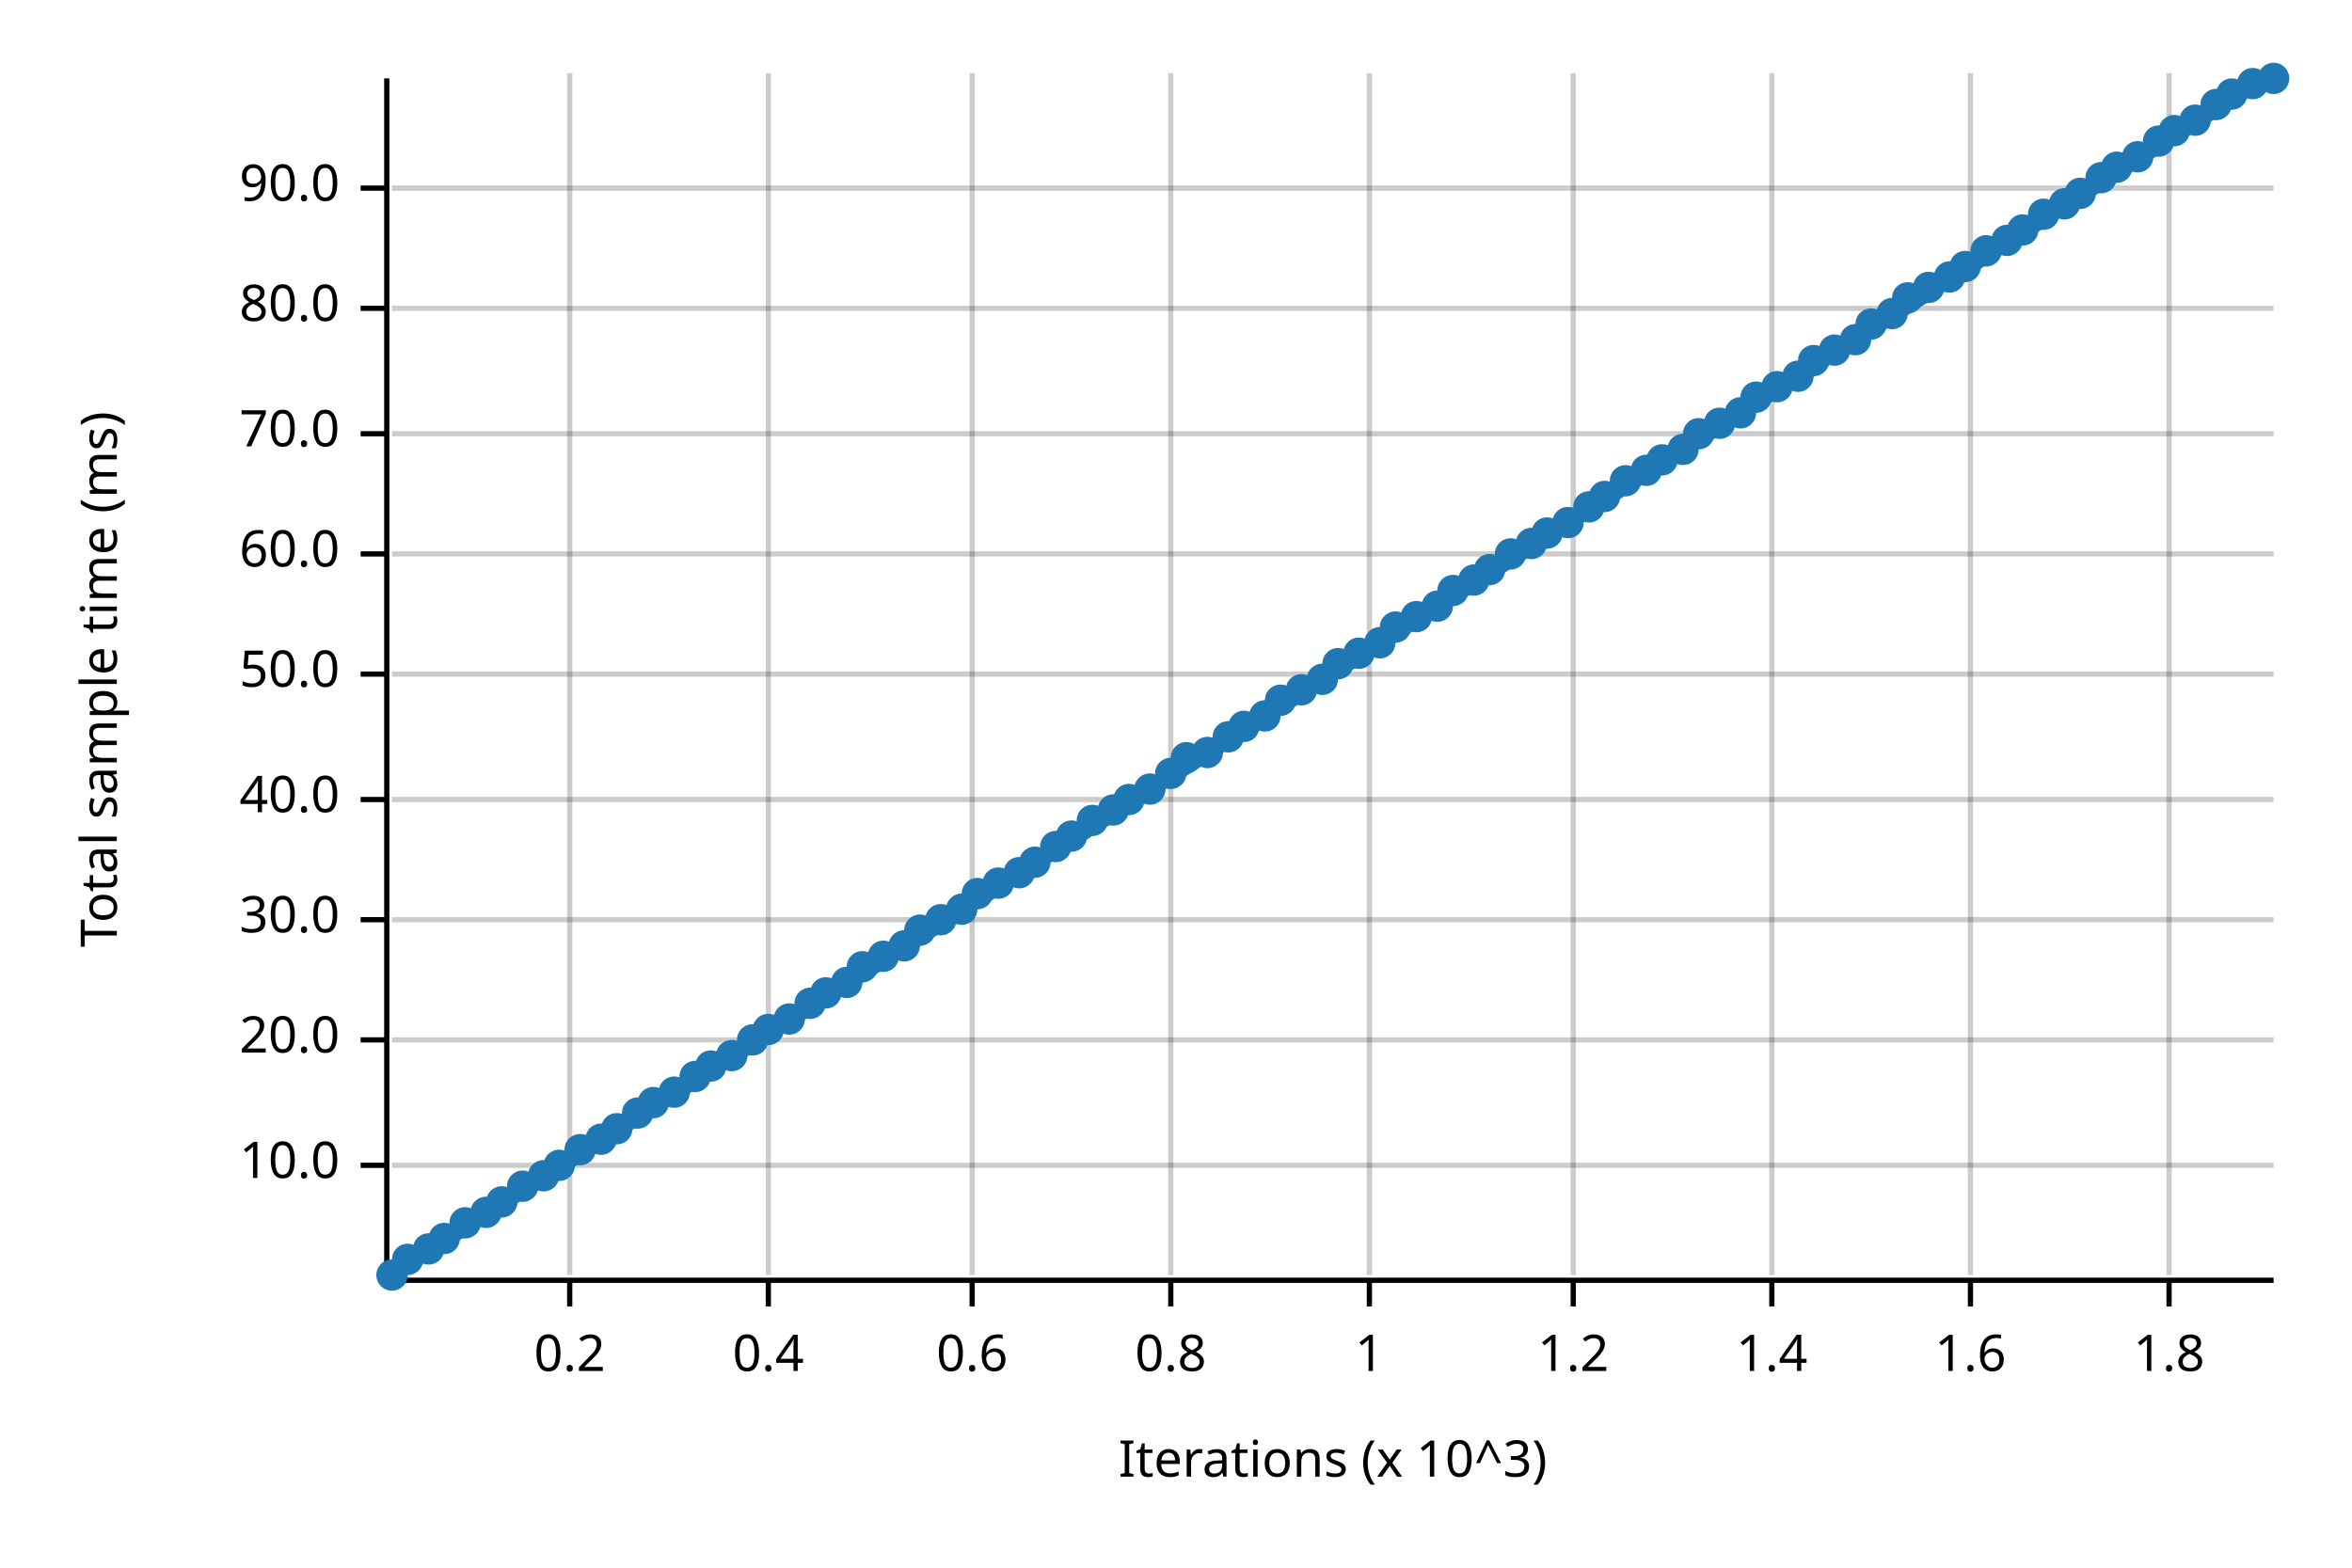
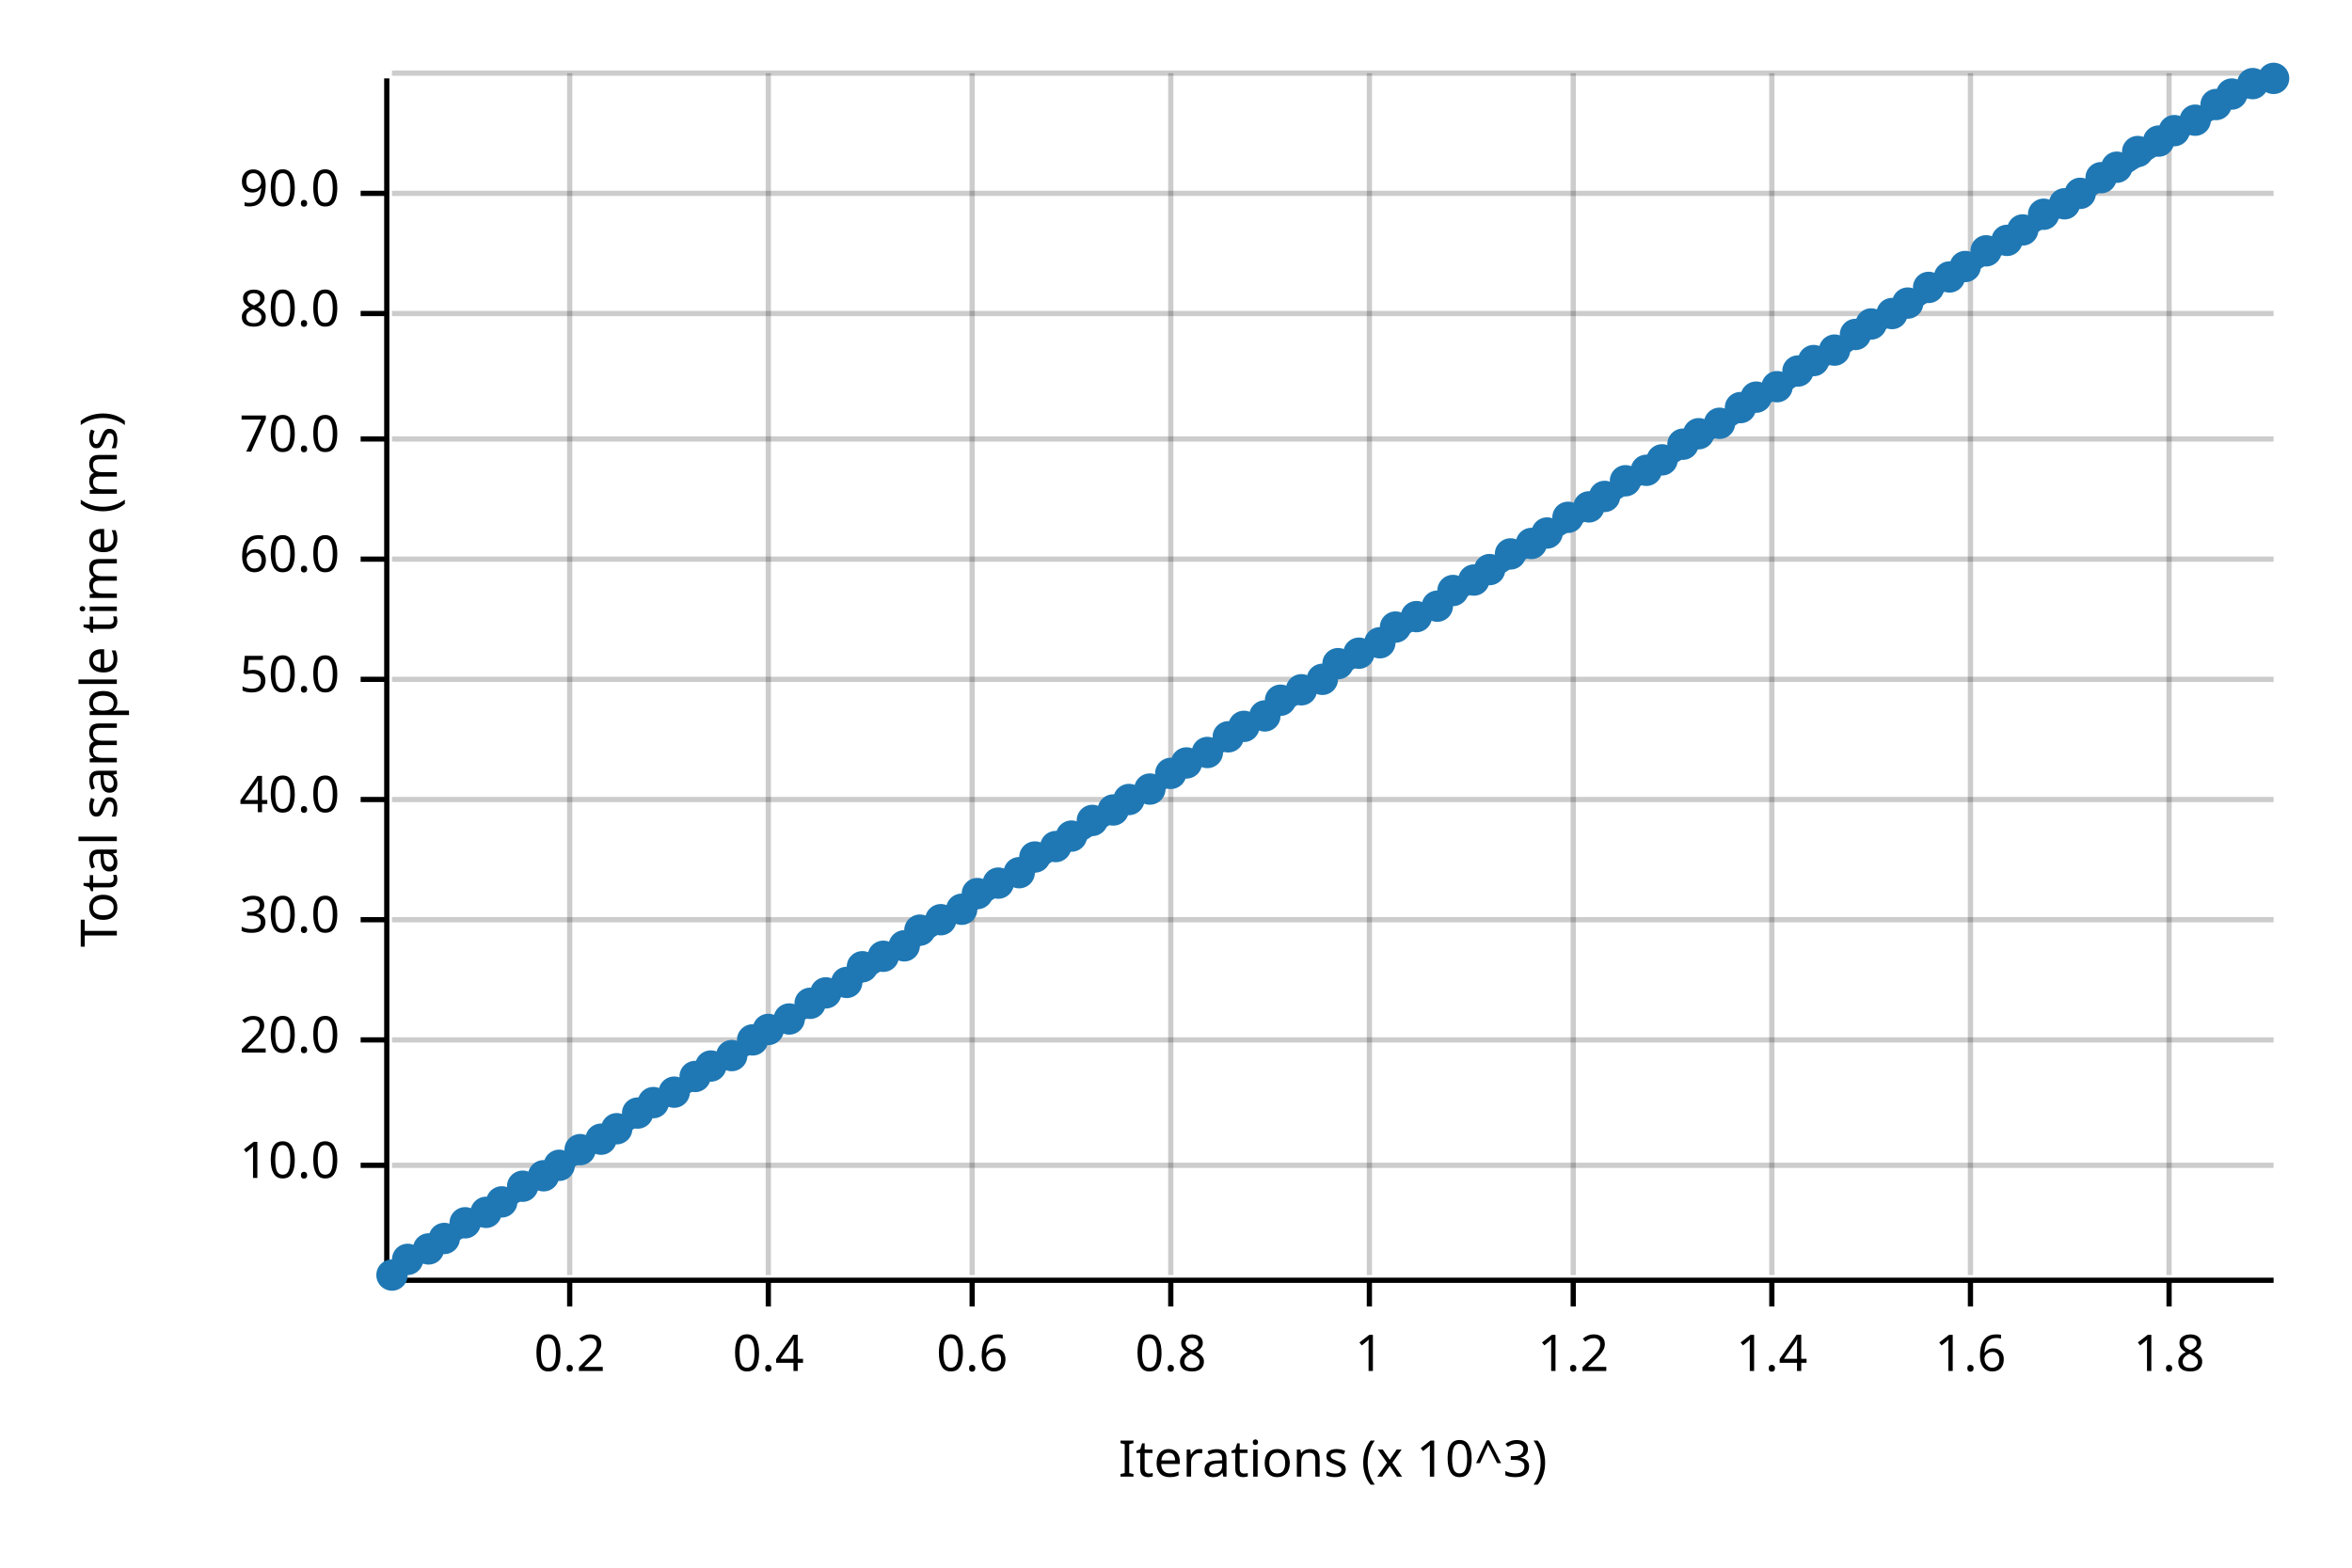
<svg xmlns="http://www.w3.org/2000/svg" width="450" height="300" viewBox="0 0 450 300">
  <text x="15" y="130" dy="0.76em" text-anchor="middle" font-family="sans-serif" font-size="9.677" opacity="1" fill="#000000" transform="rotate(270, 15, 130)">
Total sample time (ms)
</text>
  <text x="255" y="285" dy="-0.5ex" text-anchor="middle" font-family="sans-serif" font-size="9.677" opacity="1" fill="#000000">
Iterations (x 10^3)
</text>
  <line opacity="0.2" stroke="#000000" stroke-width="1" x1="109" y1="244" x2="109" y2="14" />
  <line opacity="0.2" stroke="#000000" stroke-width="1" x1="147" y1="244" x2="147" y2="14" />
  <line opacity="0.2" stroke="#000000" stroke-width="1" x1="186" y1="244" x2="186" y2="14" />
  <line opacity="0.2" stroke="#000000" stroke-width="1" x1="224" y1="244" x2="224" y2="14" />
  <line opacity="0.2" stroke="#000000" stroke-width="1" x1="262" y1="244" x2="262" y2="14" />
  <line opacity="0.2" stroke="#000000" stroke-width="1" x1="301" y1="244" x2="301" y2="14" />
  <line opacity="0.2" stroke="#000000" stroke-width="1" x1="339" y1="244" x2="339" y2="14" />
  <line opacity="0.2" stroke="#000000" stroke-width="1" x1="377" y1="244" x2="377" y2="14" />
  <line opacity="0.2" stroke="#000000" stroke-width="1" x1="415" y1="244" x2="415" y2="14" />
  <line opacity="0.2" stroke="#000000" stroke-width="1" x1="75" y1="223" x2="435" y2="223" />
  <line opacity="0.2" stroke="#000000" stroke-width="1" x1="75" y1="199" x2="435" y2="199" />
  <line opacity="0.2" stroke="#000000" stroke-width="1" x1="75" y1="176" x2="435" y2="176" />
  <line opacity="0.2" stroke="#000000" stroke-width="1" x1="75" y1="153" x2="435" y2="153" />
-   <line opacity="0.2" stroke="#000000" stroke-width="1" x1="75" y1="129" x2="435" y2="129" />
-   <line opacity="0.2" stroke="#000000" stroke-width="1" x1="75" y1="106" x2="435" y2="106" />
-   <line opacity="0.2" stroke="#000000" stroke-width="1" x1="75" y1="83" x2="435" y2="83" />
-   <line opacity="0.2" stroke="#000000" stroke-width="1" x1="75" y1="59" x2="435" y2="59" />
-   <line opacity="0.2" stroke="#000000" stroke-width="1" x1="75" y1="36" x2="435" y2="36" />
+   <line opacity="0.2" stroke="#000000" stroke-width="1" x1="75" y1="130" x2="435" y2="130" />
+   <line opacity="0.2" stroke="#000000" stroke-width="1" x1="75" y1="107" x2="435" y2="107" />
+   <line opacity="0.2" stroke="#000000" stroke-width="1" x1="75" y1="84" x2="435" y2="84" />
+   <line opacity="0.2" stroke="#000000" stroke-width="1" x1="75" y1="60" x2="435" y2="60" />
+   <line opacity="0.2" stroke="#000000" stroke-width="1" x1="75" y1="37" x2="435" y2="37" />
+   <line opacity="0.2" stroke="#000000" stroke-width="1" x1="75" y1="14" x2="435" y2="14" />
  <polyline fill="none" opacity="1" stroke="#000000" stroke-width="1" points="74,15 74,245 " />
  <text x="65" y="223" dy="0.5ex" text-anchor="end" font-family="sans-serif" font-size="9.677" opacity="1" fill="#000000">
10.0
</text>
  <polyline fill="none" opacity="1" stroke="#000000" stroke-width="1" points="69,223 74,223 " />
  <text x="65" y="199" dy="0.5ex" text-anchor="end" font-family="sans-serif" font-size="9.677" opacity="1" fill="#000000">
20.0
</text>
  <polyline fill="none" opacity="1" stroke="#000000" stroke-width="1" points="69,199 74,199 " />
  <text x="65" y="176" dy="0.5ex" text-anchor="end" font-family="sans-serif" font-size="9.677" opacity="1" fill="#000000">
30.0
</text>
  <polyline fill="none" opacity="1" stroke="#000000" stroke-width="1" points="69,176 74,176 " />
  <text x="65" y="153" dy="0.5ex" text-anchor="end" font-family="sans-serif" font-size="9.677" opacity="1" fill="#000000">
40.0
</text>
  <polyline fill="none" opacity="1" stroke="#000000" stroke-width="1" points="69,153 74,153 " />
-   <text x="65" y="129" dy="0.5ex" text-anchor="end" font-family="sans-serif" font-size="9.677" opacity="1" fill="#000000">
+   <text x="65" y="130" dy="0.5ex" text-anchor="end" font-family="sans-serif" font-size="9.677" opacity="1" fill="#000000">
50.0
</text>
-   <polyline fill="none" opacity="1" stroke="#000000" stroke-width="1" points="69,129 74,129 " />
-   <text x="65" y="106" dy="0.5ex" text-anchor="end" font-family="sans-serif" font-size="9.677" opacity="1" fill="#000000">
+   <polyline fill="none" opacity="1" stroke="#000000" stroke-width="1" points="69,130 74,130 " />
+   <text x="65" y="107" dy="0.5ex" text-anchor="end" font-family="sans-serif" font-size="9.677" opacity="1" fill="#000000">
60.0
</text>
-   <polyline fill="none" opacity="1" stroke="#000000" stroke-width="1" points="69,106 74,106 " />
-   <text x="65" y="83" dy="0.5ex" text-anchor="end" font-family="sans-serif" font-size="9.677" opacity="1" fill="#000000">
+   <polyline fill="none" opacity="1" stroke="#000000" stroke-width="1" points="69,107 74,107 " />
+   <text x="65" y="84" dy="0.5ex" text-anchor="end" font-family="sans-serif" font-size="9.677" opacity="1" fill="#000000">
70.0
</text>
-   <polyline fill="none" opacity="1" stroke="#000000" stroke-width="1" points="69,83 74,83 " />
-   <text x="65" y="59" dy="0.5ex" text-anchor="end" font-family="sans-serif" font-size="9.677" opacity="1" fill="#000000">
+   <polyline fill="none" opacity="1" stroke="#000000" stroke-width="1" points="69,84 74,84 " />
+   <text x="65" y="60" dy="0.5ex" text-anchor="end" font-family="sans-serif" font-size="9.677" opacity="1" fill="#000000">
80.0
</text>
-   <polyline fill="none" opacity="1" stroke="#000000" stroke-width="1" points="69,59 74,59 " />
-   <text x="65" y="36" dy="0.5ex" text-anchor="end" font-family="sans-serif" font-size="9.677" opacity="1" fill="#000000">
+   <polyline fill="none" opacity="1" stroke="#000000" stroke-width="1" points="69,60 74,60 " />
+   <text x="65" y="37" dy="0.5ex" text-anchor="end" font-family="sans-serif" font-size="9.677" opacity="1" fill="#000000">
90.0
</text>
-   <polyline fill="none" opacity="1" stroke="#000000" stroke-width="1" points="69,36 74,36 " />
+   <polyline fill="none" opacity="1" stroke="#000000" stroke-width="1" points="69,37 74,37 " />
  <polyline fill="none" opacity="1" stroke="#000000" stroke-width="1" points="75,245 435,245 " />
  <text x="109" y="255" dy="0.76em" text-anchor="middle" font-family="sans-serif" font-size="9.677" opacity="1" fill="#000000">
0.2
</text>
  <polyline fill="none" opacity="1" stroke="#000000" stroke-width="1" points="109,245 109,250 " />
  <text x="147" y="255" dy="0.76em" text-anchor="middle" font-family="sans-serif" font-size="9.677" opacity="1" fill="#000000">
0.4
</text>
  <polyline fill="none" opacity="1" stroke="#000000" stroke-width="1" points="147,245 147,250 " />
  <text x="186" y="255" dy="0.76em" text-anchor="middle" font-family="sans-serif" font-size="9.677" opacity="1" fill="#000000">
0.6
</text>
  <polyline fill="none" opacity="1" stroke="#000000" stroke-width="1" points="186,245 186,250 " />
  <text x="224" y="255" dy="0.76em" text-anchor="middle" font-family="sans-serif" font-size="9.677" opacity="1" fill="#000000">
0.8
</text>
  <polyline fill="none" opacity="1" stroke="#000000" stroke-width="1" points="224,245 224,250 " />
  <text x="262" y="255" dy="0.76em" text-anchor="middle" font-family="sans-serif" font-size="9.677" opacity="1" fill="#000000">
1
</text>
  <polyline fill="none" opacity="1" stroke="#000000" stroke-width="1" points="262,245 262,250 " />
  <text x="301" y="255" dy="0.76em" text-anchor="middle" font-family="sans-serif" font-size="9.677" opacity="1" fill="#000000">
1.2
</text>
  <polyline fill="none" opacity="1" stroke="#000000" stroke-width="1" points="301,245 301,250 " />
  <text x="339" y="255" dy="0.76em" text-anchor="middle" font-family="sans-serif" font-size="9.677" opacity="1" fill="#000000">
1.4
</text>
  <polyline fill="none" opacity="1" stroke="#000000" stroke-width="1" points="339,245 339,250 " />
  <text x="377" y="255" dy="0.76em" text-anchor="middle" font-family="sans-serif" font-size="9.677" opacity="1" fill="#000000">
1.6
</text>
  <polyline fill="none" opacity="1" stroke="#000000" stroke-width="1" points="377,245 377,250 " />
  <text x="415" y="255" dy="0.76em" text-anchor="middle" font-family="sans-serif" font-size="9.677" opacity="1" fill="#000000">
1.8
</text>
  <polyline fill="none" opacity="1" stroke="#000000" stroke-width="1" points="415,245 415,250 " />
  <circle cx="75" cy="244" r="3" opacity="1" fill="#1F78B4" stroke="none" stroke-width="1" />
  <circle cx="78" cy="241" r="3" opacity="1" fill="#1F78B4" stroke="none" stroke-width="1" />
  <circle cx="82" cy="239" r="3" opacity="1" fill="#1F78B4" stroke="none" stroke-width="1" />
  <circle cx="85" cy="237" r="3" opacity="1" fill="#1F78B4" stroke="none" stroke-width="1" />
  <circle cx="89" cy="234" r="3" opacity="1" fill="#1F78B4" stroke="none" stroke-width="1" />
  <circle cx="93" cy="232" r="3" opacity="1" fill="#1F78B4" stroke="none" stroke-width="1" />
  <circle cx="96" cy="230" r="3" opacity="1" fill="#1F78B4" stroke="none" stroke-width="1" />
  <circle cx="100" cy="227" r="3" opacity="1" fill="#1F78B4" stroke="none" stroke-width="1" />
  <circle cx="104" cy="225" r="3" opacity="1" fill="#1F78B4" stroke="none" stroke-width="1" />
  <circle cx="107" cy="223" r="3" opacity="1" fill="#1F78B4" stroke="none" stroke-width="1" />
  <circle cx="111" cy="220" r="3" opacity="1" fill="#1F78B4" stroke="none" stroke-width="1" />
  <circle cx="115" cy="218" r="3" opacity="1" fill="#1F78B4" stroke="none" stroke-width="1" />
  <circle cx="118" cy="216" r="3" opacity="1" fill="#1F78B4" stroke="none" stroke-width="1" />
  <circle cx="122" cy="213" r="3" opacity="1" fill="#1F78B4" stroke="none" stroke-width="1" />
  <circle cx="125" cy="211" r="3" opacity="1" fill="#1F78B4" stroke="none" stroke-width="1" />
  <circle cx="129" cy="209" r="3" opacity="1" fill="#1F78B4" stroke="none" stroke-width="1" />
  <circle cx="133" cy="206" r="3" opacity="1" fill="#1F78B4" stroke="none" stroke-width="1" />
  <circle cx="136" cy="204" r="3" opacity="1" fill="#1F78B4" stroke="none" stroke-width="1" />
  <circle cx="140" cy="202" r="3" opacity="1" fill="#1F78B4" stroke="none" stroke-width="1" />
  <circle cx="144" cy="199" r="3" opacity="1" fill="#1F78B4" stroke="none" stroke-width="1" />
  <circle cx="147" cy="197" r="3" opacity="1" fill="#1F78B4" stroke="none" stroke-width="1" />
  <circle cx="151" cy="195" r="3" opacity="1" fill="#1F78B4" stroke="none" stroke-width="1" />
  <circle cx="155" cy="192" r="3" opacity="1" fill="#1F78B4" stroke="none" stroke-width="1" />
  <circle cx="158" cy="190" r="3" opacity="1" fill="#1F78B4" stroke="none" stroke-width="1" />
  <circle cx="162" cy="188" r="3" opacity="1" fill="#1F78B4" stroke="none" stroke-width="1" />
  <circle cx="165" cy="185" r="3" opacity="1" fill="#1F78B4" stroke="none" stroke-width="1" />
  <circle cx="169" cy="183" r="3" opacity="1" fill="#1F78B4" stroke="none" stroke-width="1" />
  <circle cx="173" cy="181" r="3" opacity="1" fill="#1F78B4" stroke="none" stroke-width="1" />
  <circle cx="176" cy="178" r="3" opacity="1" fill="#1F78B4" stroke="none" stroke-width="1" />
  <circle cx="180" cy="176" r="3" opacity="1" fill="#1F78B4" stroke="none" stroke-width="1" />
  <circle cx="184" cy="174" r="3" opacity="1" fill="#1F78B4" stroke="none" stroke-width="1" />
  <circle cx="187" cy="171" r="3" opacity="1" fill="#1F78B4" stroke="none" stroke-width="1" />
  <circle cx="191" cy="169" r="3" opacity="1" fill="#1F78B4" stroke="none" stroke-width="1" />
  <circle cx="195" cy="167" r="3" opacity="1" fill="#1F78B4" stroke="none" stroke-width="1" />
-   <circle cx="198" cy="165" r="3" opacity="1" fill="#1F78B4" stroke="none" stroke-width="1" />
+   <circle cx="198" cy="164" r="3" opacity="1" fill="#1F78B4" stroke="none" stroke-width="1" />
  <circle cx="202" cy="162" r="3" opacity="1" fill="#1F78B4" stroke="none" stroke-width="1" />
  <circle cx="205" cy="160" r="3" opacity="1" fill="#1F78B4" stroke="none" stroke-width="1" />
  <circle cx="209" cy="157" r="3" opacity="1" fill="#1F78B4" stroke="none" stroke-width="1" />
  <circle cx="213" cy="155" r="3" opacity="1" fill="#1F78B4" stroke="none" stroke-width="1" />
  <circle cx="216" cy="153" r="3" opacity="1" fill="#1F78B4" stroke="none" stroke-width="1" />
  <circle cx="220" cy="151" r="3" opacity="1" fill="#1F78B4" stroke="none" stroke-width="1" />
  <circle cx="224" cy="148" r="3" opacity="1" fill="#1F78B4" stroke="none" stroke-width="1" />
-   <circle cx="227" cy="145" r="3" opacity="1" fill="#1F78B4" stroke="none" stroke-width="1" />
+   <circle cx="227" cy="146" r="3" opacity="1" fill="#1F78B4" stroke="none" stroke-width="1" />
  <circle cx="231" cy="144" r="3" opacity="1" fill="#1F78B4" stroke="none" stroke-width="1" />
  <circle cx="235" cy="141" r="3" opacity="1" fill="#1F78B4" stroke="none" stroke-width="1" />
  <circle cx="238" cy="139" r="3" opacity="1" fill="#1F78B4" stroke="none" stroke-width="1" />
  <circle cx="242" cy="137" r="3" opacity="1" fill="#1F78B4" stroke="none" stroke-width="1" />
  <circle cx="245" cy="134" r="3" opacity="1" fill="#1F78B4" stroke="none" stroke-width="1" />
  <circle cx="249" cy="132" r="3" opacity="1" fill="#1F78B4" stroke="none" stroke-width="1" />
  <circle cx="253" cy="130" r="3" opacity="1" fill="#1F78B4" stroke="none" stroke-width="1" />
  <circle cx="256" cy="127" r="3" opacity="1" fill="#1F78B4" stroke="none" stroke-width="1" />
  <circle cx="260" cy="125" r="3" opacity="1" fill="#1F78B4" stroke="none" stroke-width="1" />
  <circle cx="264" cy="123" r="3" opacity="1" fill="#1F78B4" stroke="none" stroke-width="1" />
  <circle cx="267" cy="120" r="3" opacity="1" fill="#1F78B4" stroke="none" stroke-width="1" />
  <circle cx="271" cy="118" r="3" opacity="1" fill="#1F78B4" stroke="none" stroke-width="1" />
  <circle cx="275" cy="116" r="3" opacity="1" fill="#1F78B4" stroke="none" stroke-width="1" />
  <circle cx="278" cy="113" r="3" opacity="1" fill="#1F78B4" stroke="none" stroke-width="1" />
  <circle cx="282" cy="111" r="3" opacity="1" fill="#1F78B4" stroke="none" stroke-width="1" />
  <circle cx="285" cy="109" r="3" opacity="1" fill="#1F78B4" stroke="none" stroke-width="1" />
  <circle cx="289" cy="106" r="3" opacity="1" fill="#1F78B4" stroke="none" stroke-width="1" />
  <circle cx="293" cy="104" r="3" opacity="1" fill="#1F78B4" stroke="none" stroke-width="1" />
  <circle cx="296" cy="102" r="3" opacity="1" fill="#1F78B4" stroke="none" stroke-width="1" />
-   <circle cx="300" cy="100" r="3" opacity="1" fill="#1F78B4" stroke="none" stroke-width="1" />
+   <circle cx="300" cy="99" r="3" opacity="1" fill="#1F78B4" stroke="none" stroke-width="1" />
  <circle cx="304" cy="97" r="3" opacity="1" fill="#1F78B4" stroke="none" stroke-width="1" />
  <circle cx="307" cy="95" r="3" opacity="1" fill="#1F78B4" stroke="none" stroke-width="1" />
  <circle cx="311" cy="92" r="3" opacity="1" fill="#1F78B4" stroke="none" stroke-width="1" />
  <circle cx="315" cy="90" r="3" opacity="1" fill="#1F78B4" stroke="none" stroke-width="1" />
  <circle cx="318" cy="88" r="3" opacity="1" fill="#1F78B4" stroke="none" stroke-width="1" />
-   <circle cx="322" cy="86" r="3" opacity="1" fill="#1F78B4" stroke="none" stroke-width="1" />
+   <circle cx="322" cy="85" r="3" opacity="1" fill="#1F78B4" stroke="none" stroke-width="1" />
  <circle cx="325" cy="83" r="3" opacity="1" fill="#1F78B4" stroke="none" stroke-width="1" />
  <circle cx="329" cy="81" r="3" opacity="1" fill="#1F78B4" stroke="none" stroke-width="1" />
-   <circle cx="333" cy="79" r="3" opacity="1" fill="#1F78B4" stroke="none" stroke-width="1" />
+   <circle cx="333" cy="78" r="3" opacity="1" fill="#1F78B4" stroke="none" stroke-width="1" />
  <circle cx="336" cy="76" r="3" opacity="1" fill="#1F78B4" stroke="none" stroke-width="1" />
  <circle cx="340" cy="74" r="3" opacity="1" fill="#1F78B4" stroke="none" stroke-width="1" />
-   <circle cx="344" cy="72" r="3" opacity="1" fill="#1F78B4" stroke="none" stroke-width="1" />
+   <circle cx="344" cy="71" r="3" opacity="1" fill="#1F78B4" stroke="none" stroke-width="1" />
  <circle cx="347" cy="69" r="3" opacity="1" fill="#1F78B4" stroke="none" stroke-width="1" />
  <circle cx="351" cy="67" r="3" opacity="1" fill="#1F78B4" stroke="none" stroke-width="1" />
-   <circle cx="355" cy="65" r="3" opacity="1" fill="#1F78B4" stroke="none" stroke-width="1" />
+   <circle cx="355" cy="64" r="3" opacity="1" fill="#1F78B4" stroke="none" stroke-width="1" />
  <circle cx="358" cy="62" r="3" opacity="1" fill="#1F78B4" stroke="none" stroke-width="1" />
  <circle cx="362" cy="60" r="3" opacity="1" fill="#1F78B4" stroke="none" stroke-width="1" />
-   <circle cx="365" cy="57" r="3" opacity="1" fill="#1F78B4" stroke="none" stroke-width="1" />
+   <circle cx="365" cy="58" r="3" opacity="1" fill="#1F78B4" stroke="none" stroke-width="1" />
  <circle cx="369" cy="55" r="3" opacity="1" fill="#1F78B4" stroke="none" stroke-width="1" />
  <circle cx="373" cy="53" r="3" opacity="1" fill="#1F78B4" stroke="none" stroke-width="1" />
  <circle cx="376" cy="51" r="3" opacity="1" fill="#1F78B4" stroke="none" stroke-width="1" />
  <circle cx="380" cy="48" r="3" opacity="1" fill="#1F78B4" stroke="none" stroke-width="1" />
  <circle cx="384" cy="46" r="3" opacity="1" fill="#1F78B4" stroke="none" stroke-width="1" />
  <circle cx="387" cy="44" r="3" opacity="1" fill="#1F78B4" stroke="none" stroke-width="1" />
  <circle cx="391" cy="41" r="3" opacity="1" fill="#1F78B4" stroke="none" stroke-width="1" />
  <circle cx="395" cy="39" r="3" opacity="1" fill="#1F78B4" stroke="none" stroke-width="1" />
  <circle cx="398" cy="37" r="3" opacity="1" fill="#1F78B4" stroke="none" stroke-width="1" />
  <circle cx="402" cy="34" r="3" opacity="1" fill="#1F78B4" stroke="none" stroke-width="1" />
  <circle cx="405" cy="32" r="3" opacity="1" fill="#1F78B4" stroke="none" stroke-width="1" />
-   <circle cx="409" cy="30" r="3" opacity="1" fill="#1F78B4" stroke="none" stroke-width="1" />
+   <circle cx="409" cy="29" r="3" opacity="1" fill="#1F78B4" stroke="none" stroke-width="1" />
  <circle cx="413" cy="27" r="3" opacity="1" fill="#1F78B4" stroke="none" stroke-width="1" />
  <circle cx="416" cy="25" r="3" opacity="1" fill="#1F78B4" stroke="none" stroke-width="1" />
  <circle cx="420" cy="23" r="3" opacity="1" fill="#1F78B4" stroke="none" stroke-width="1" />
  <circle cx="424" cy="20" r="3" opacity="1" fill="#1F78B4" stroke="none" stroke-width="1" />
  <circle cx="427" cy="18" r="3" opacity="1" fill="#1F78B4" stroke="none" stroke-width="1" />
  <circle cx="431" cy="16" r="3" opacity="1" fill="#1F78B4" stroke="none" stroke-width="1" />
  <circle cx="435" cy="15" r="3" opacity="1" fill="#1F78B4" stroke="none" stroke-width="1" />
  <polyline fill="none" opacity="1" stroke="#1F78B4" stroke-width="1" points="75,245 435,15 " />
  <polygon opacity="0.25" fill="#1F78B4" points="75,245 435,15 435,15 " />
</svg>
